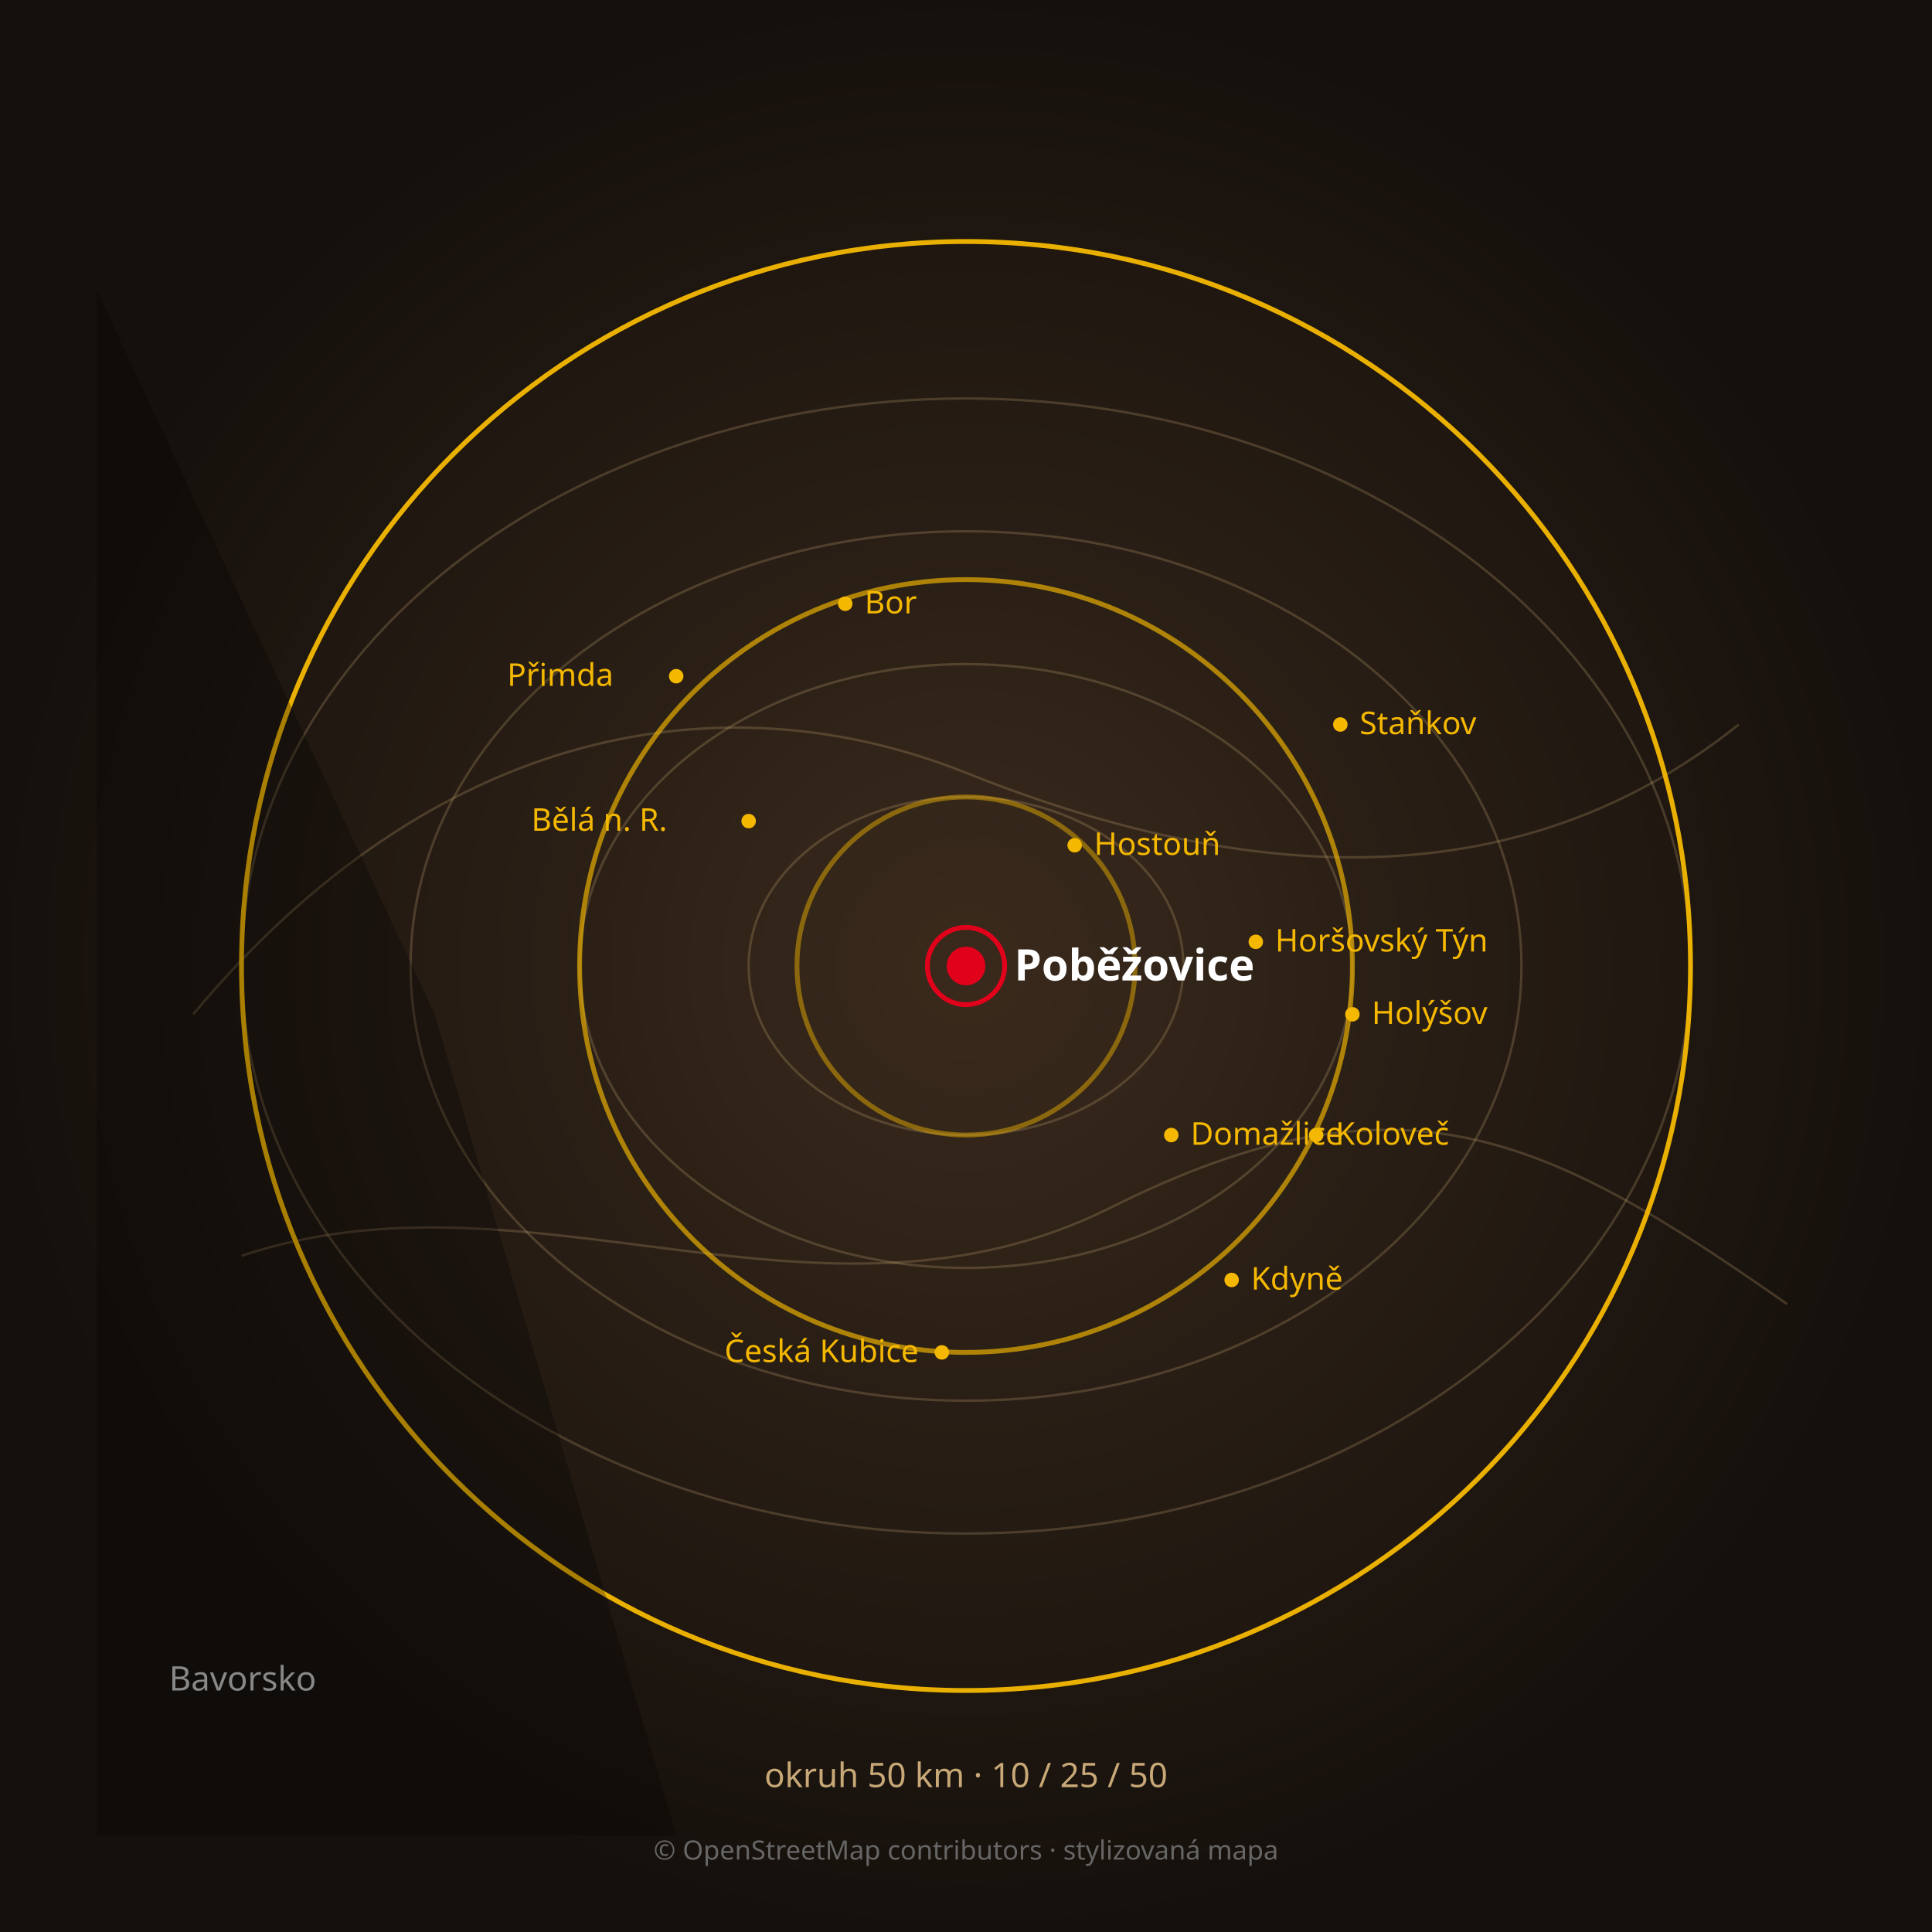
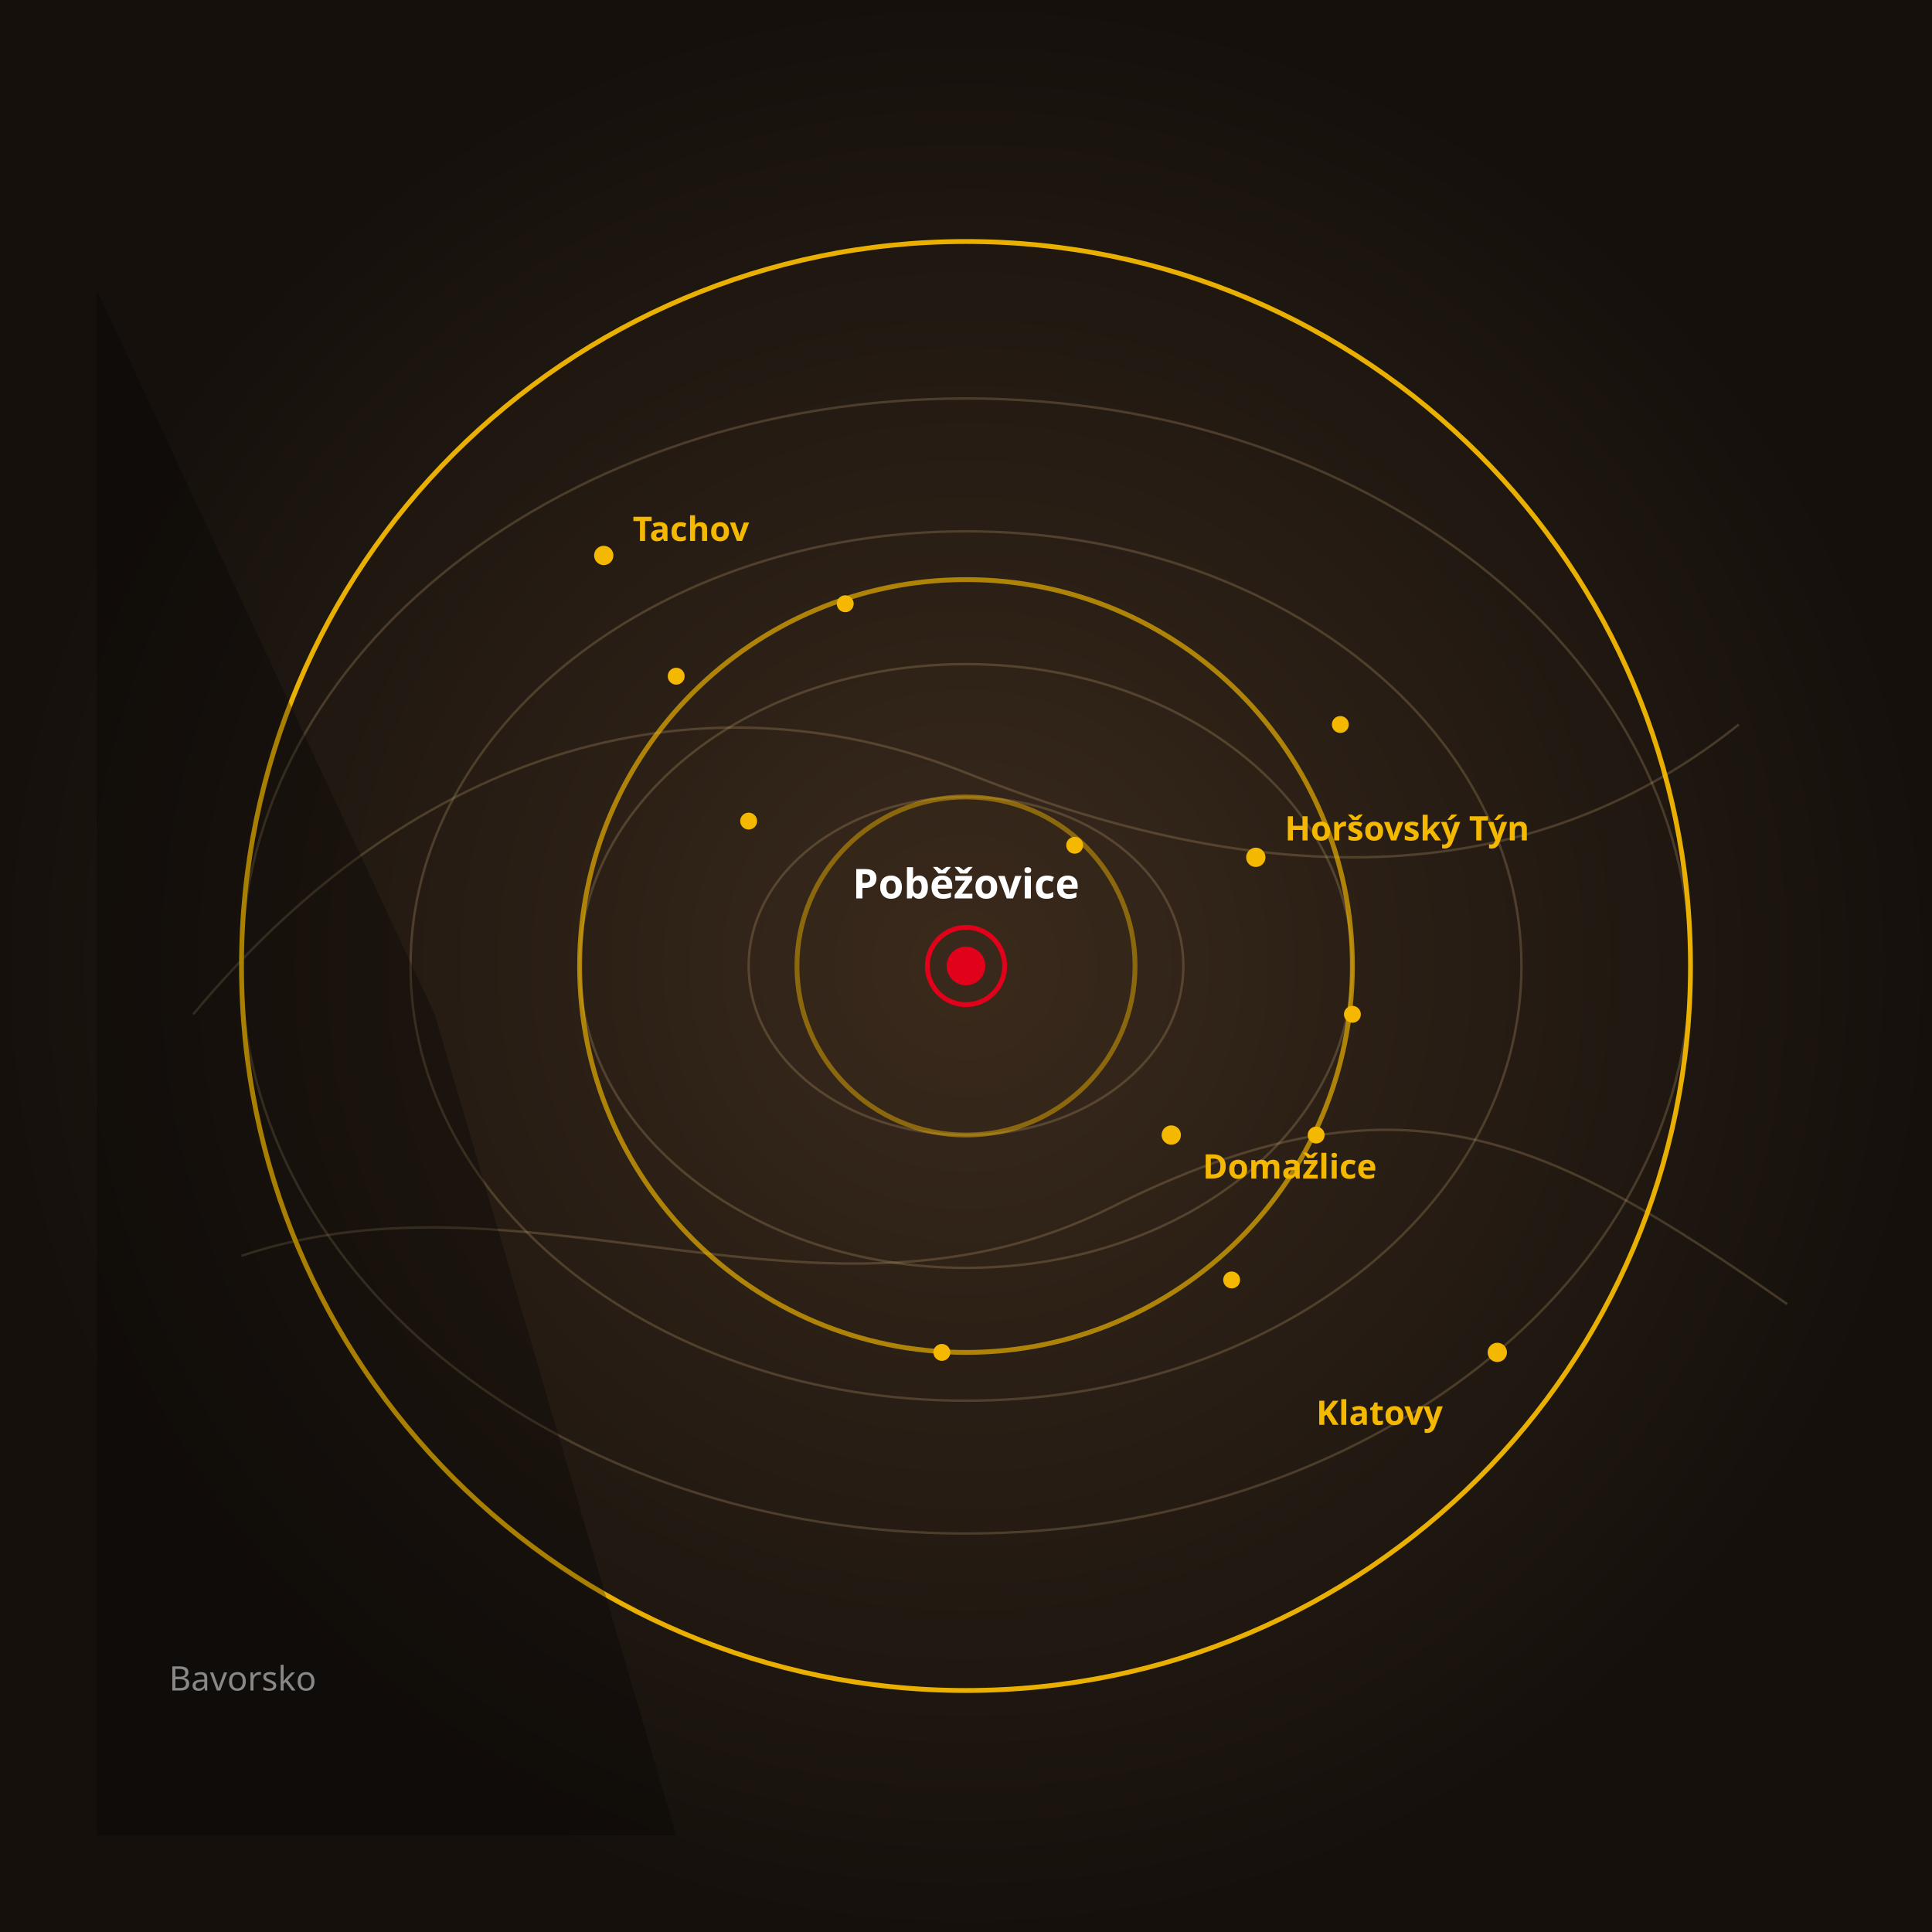
<svg xmlns="http://www.w3.org/2000/svg" viewBox="0 0 800 800" role="img" aria-label="Oblast působnosti 50 km od Poběžovic">
  <defs>
    <radialGradient id="g" cx="50%" cy="50%" r="50%">
      <stop offset="0%" stop-color="#3a2a1c" />
      <stop offset="100%" stop-color="#15100c" />
    </radialGradient>
  </defs>
  <rect width="800" height="800" fill="url(#g)" />
  <g fill="none" stroke="#C8A877" stroke-opacity="0.25" stroke-width="1">
    <ellipse cx="400" cy="400" rx="90" ry="70" />
    <ellipse cx="400" cy="400" rx="160" ry="125" />
    <ellipse cx="400" cy="400" rx="230" ry="180" />
    <ellipse cx="400" cy="400" rx="300" ry="235" />
    <path d="M80 420 C 180 300, 300 280, 400 320 S 620 380, 720 300" />
    <path d="M100 520 C 220 480, 340 560, 460 500 S 640 470, 740 540" />
  </g>
  <g fill="none" stroke="#F5B800" stroke-width="2">
    <circle cx="400" cy="400" r="70" stroke-opacity="0.45" />
    <circle cx="400" cy="400" r="160" stroke-opacity="0.65" />
    <circle cx="400" cy="400" r="300" stroke-opacity="0.95" />
  </g>
  <path d="M40 120 L40 760 L280 760 L180 420 Z" fill="#000" fill-opacity="0.28" />
-   <text x="70" y="700" fill="#888" font-size="14" font-family="sans-serif">Bavorsko</text>
-   <circle cx="400" cy="400" r="8" fill="#E1011B" />
-   <circle cx="400" cy="400" r="16" fill="none" stroke="#E1011B" stroke-width="2" />
-   <text x="420" y="406" fill="#fff" font-size="18" font-family="sans-serif" font-weight="700">Poběžovice</text>
-   <g fill="#F5B800" font-size="13" font-family="sans-serif">
-     <circle cx="485" cy="470" r="3" />
-     <text x="493" y="474">Domažlice</text>
-     <circle cx="445" cy="350" r="3" />
-     <text x="453" y="354">Hostouň</text>
-     <circle cx="520" cy="390" r="3" />
-     <text x="528" y="394">Horšovský Týn</text>
-     <circle cx="310" cy="340" r="3" />
-     <text x="220" y="344">Bělá n. R.</text>
-     <circle cx="510" cy="530" r="3" />
-     <text x="518" y="534">Kdyně</text>
-     <circle cx="560" cy="420" r="3" />
-     <text x="568" y="424">Holýšov</text>
-     <circle cx="390" cy="560" r="3" />
-     <text x="300" y="564">Česká Kubice</text>
-     <circle cx="555" cy="300" r="3" />
-     <text x="563" y="304">Staňkov</text>
-     <circle cx="280" cy="280" r="3" />
-     <text x="210" y="284">Přimda</text>
-     <circle cx="545" cy="470" r="3" />
-     <text x="553" y="474">Koloveč</text>
-     <circle cx="350" cy="250" r="3" />
-     <text x="358" y="254">Bor</text>
+   <text x="70" y="700" fill="#888" font-size="14" font-family="system-ui,sans-serif">Bavorsko</text>
+   <g fill="#F5B800">
+     <circle cx="445" cy="350" r="3.5" />
+     <circle cx="310" cy="340" r="3.5" />
+     <circle cx="510" cy="530" r="3.5" />
+     <circle cx="560" cy="420" r="3.5" />
+     <circle cx="390" cy="560" r="3.5" />
+     <circle cx="555" cy="300" r="3.5" />
+     <circle cx="280" cy="280" r="3.5" />
+     <circle cx="545" cy="470" r="3.5" />
+     <circle cx="350" cy="250" r="3.5" />
  </g>
-   <text x="400" y="740" text-anchor="middle" fill="#C8A877" font-size="14" font-family="sans-serif">okruh 50 km · 10 / 25 / 50</text>
-   <text x="400" y="770" text-anchor="middle" fill="#666" font-size="11" font-family="sans-serif">© OpenStreetMap contributors · stylizovaná mapa</text>
+   <g font-family="system-ui,sans-serif">
+     <circle cx="400" cy="400" r="8" fill="#E1011B" />
+     <circle cx="400" cy="400" r="16" fill="none" stroke="#E1011B" stroke-width="2" />
+     <text x="400" y="372" text-anchor="middle" fill="#fff" font-size="17" font-weight="700">Poběžovice</text>
+     <circle cx="485" cy="470" r="4" fill="#F5B800" />
+     <text x="498" y="488" fill="#F5B800" font-size="14" font-weight="600">Domažlice</text>
+     <circle cx="520" cy="355" r="4" fill="#F5B800" />
+     <text x="532" y="348" fill="#F5B800" font-size="14" font-weight="600">Horšovský Týn</text>
+     <circle cx="250" cy="230" r="4" fill="#F5B800" />
+     <text x="262" y="224" fill="#F5B800" font-size="14" font-weight="600">Tachov</text>
+     <circle cx="620" cy="560" r="4" fill="#F5B800" />
+     <text x="545" y="590" fill="#F5B800" font-size="14" font-weight="600">Klatovy</text>
+   </g>
</svg>
